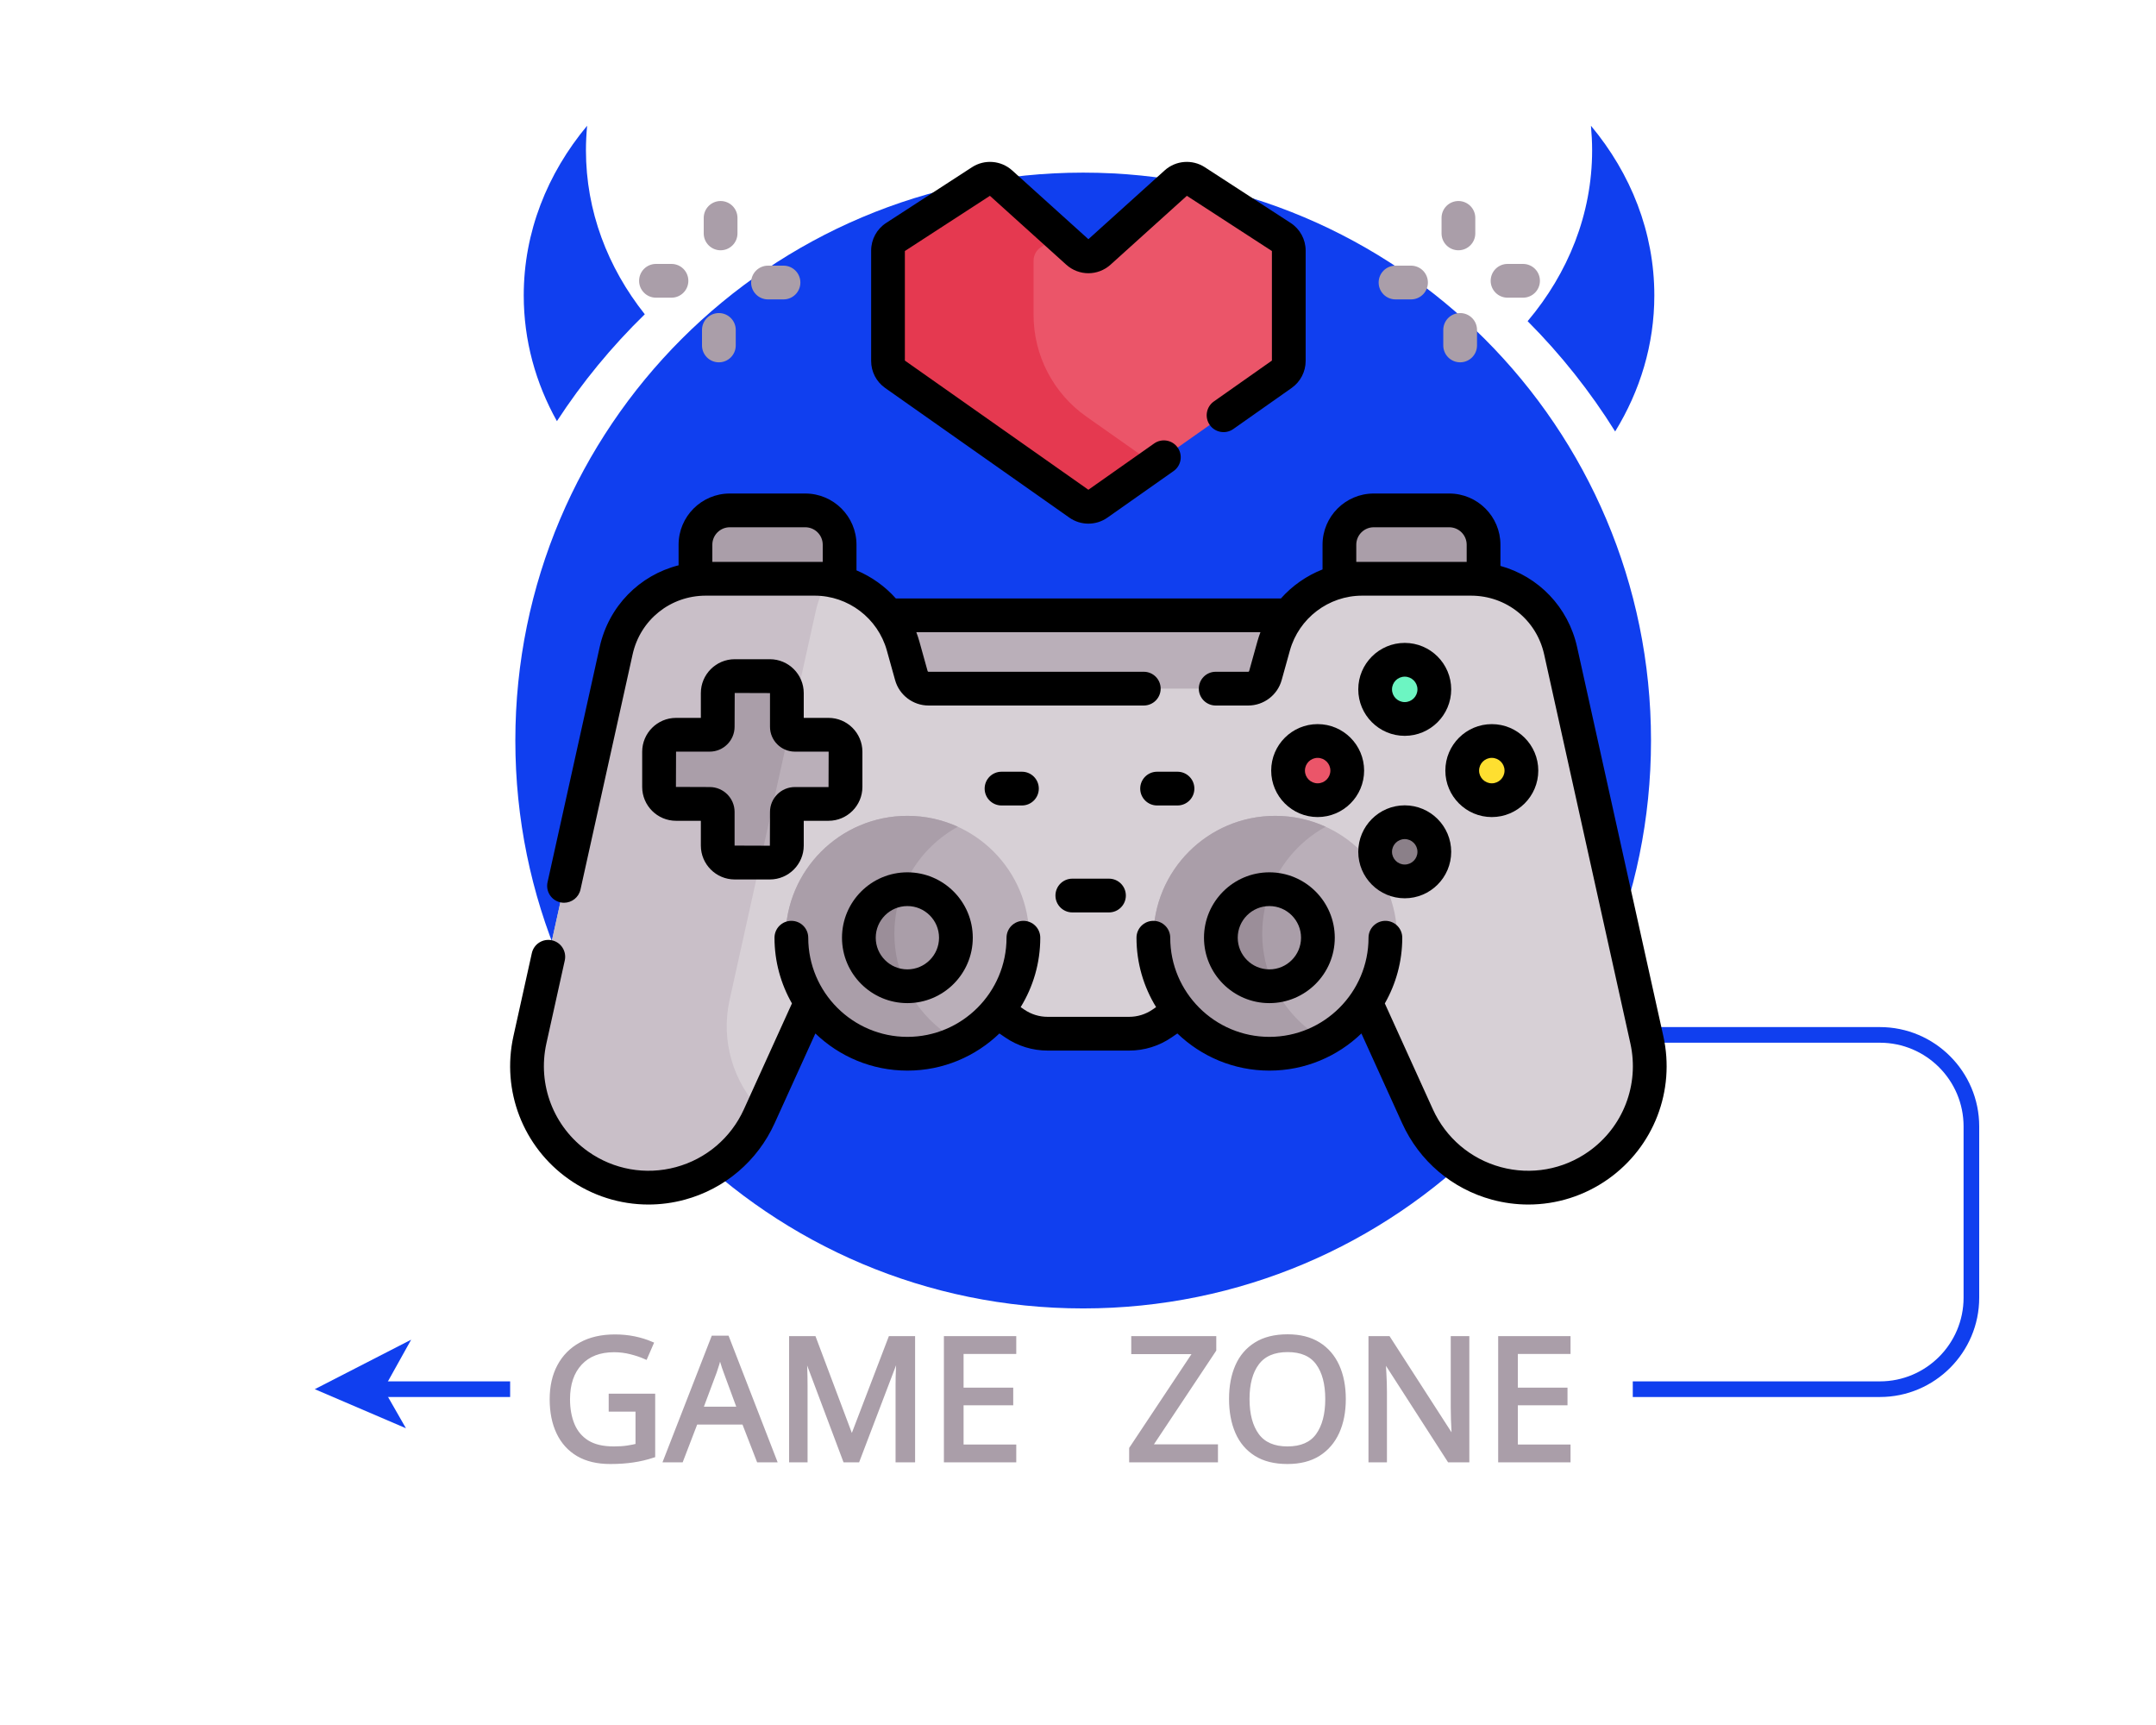
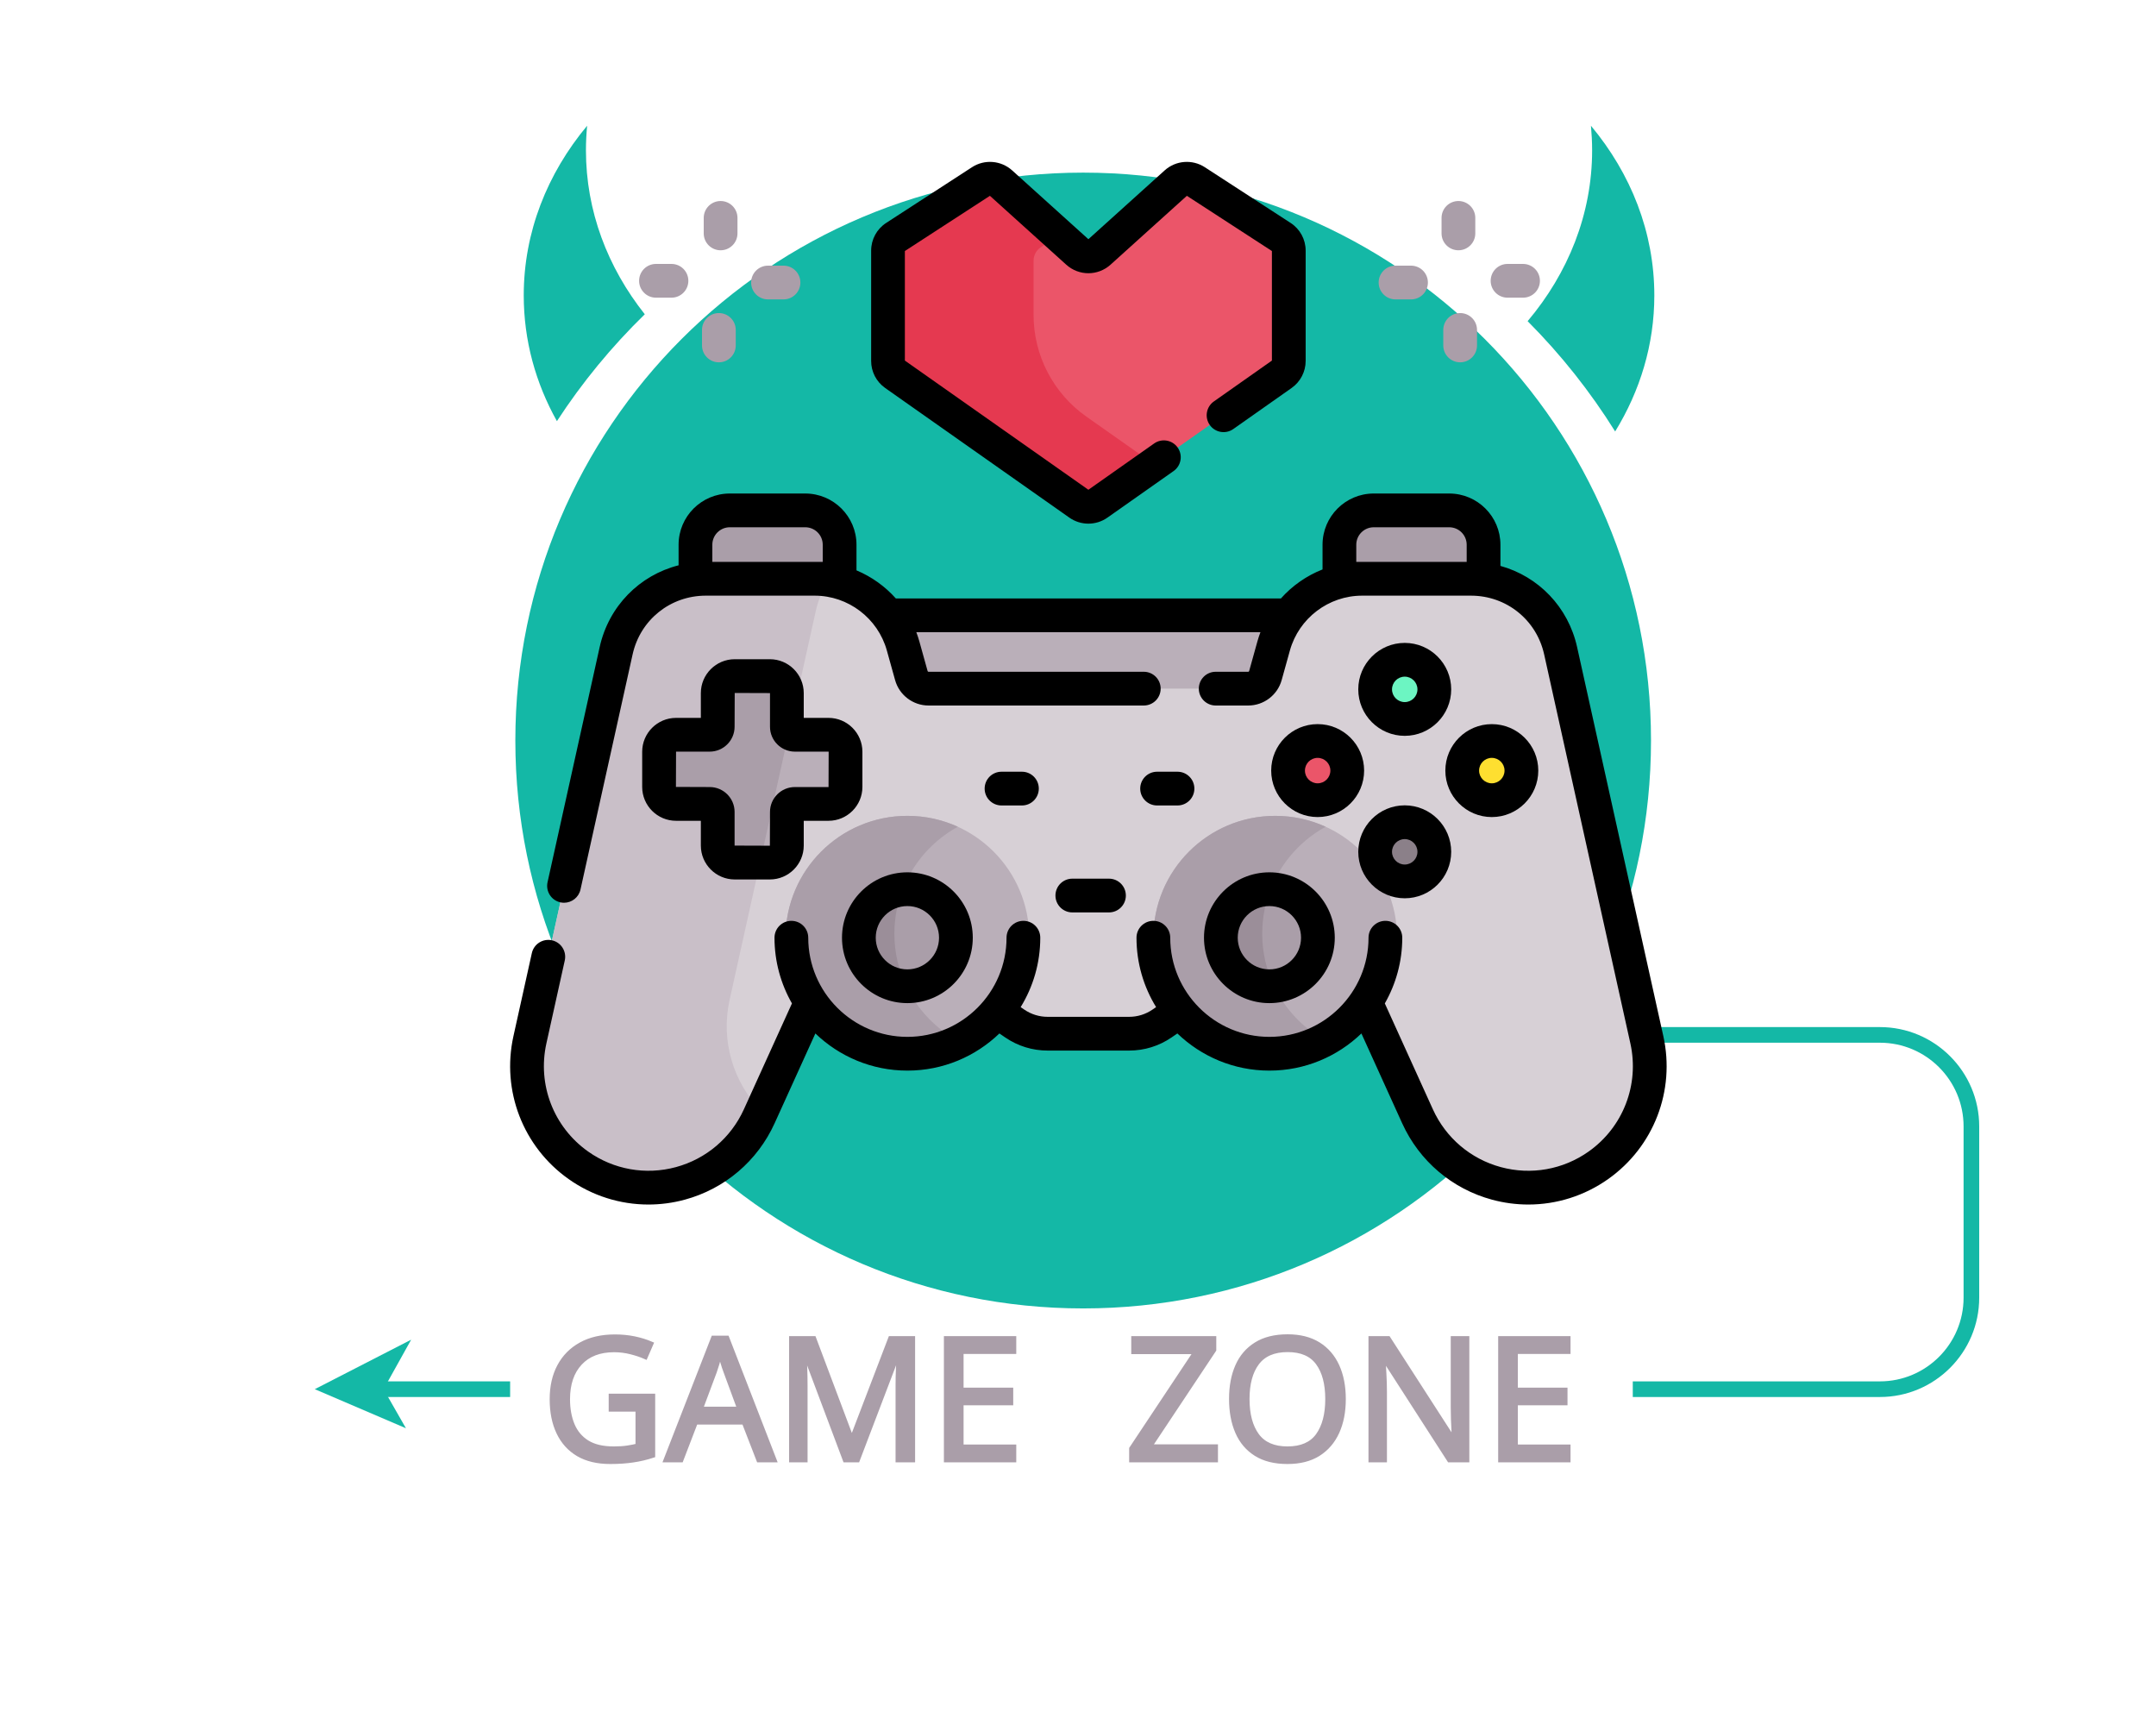
<svg xmlns="http://www.w3.org/2000/svg" version="1.1" x="0px" y="-100px" viewBox="0 50 500 400" style="enable-background:new 0 50 500 400;" xml:space="preserve">
  <g id="OBJECTS">
    <g>
      <g>
-         <path style="fill:#103fef;" d="M435.972,373.942h-57.313v-3.625h57.313c10.699,0,19.403-8.705,19.403-19.403v-39.722     c0-10.699-8.705-19.403-19.403-19.403h-92.349v-3.624h92.349c12.697,0,23.028,10.33,23.028,23.028v39.722     C459,363.611,448.669,373.942,435.972,373.942z" />
+         <path style="fill:#14b8a6;" d="M435.972,373.942h-57.313v-3.625h57.313c10.699,0,19.403-8.705,19.403-19.403v-39.722     c0-10.699-8.705-19.403-19.403-19.403h-92.349v-3.624h92.349c12.697,0,23.028,10.33,23.028,23.028v39.722     C459,363.611,448.669,373.942,435.972,373.942z" />
      </g>
      <g>
        <g>
-           <rect x="81.457" y="370.317" style="fill:#103fef;" width="36.848" height="3.625" />
+           <rect x="81.457" y="370.317" style="fill:#14b8a6;" width="36.848" height="3.625" />
        </g>
-         <polygon style="fill:#103fef;" points="73,372.129 95.351,360.652 88.958,372.129 94.142,381.19    " />
+         <polygon style="fill:#14b8a6;" points="73,372.129 95.351,360.652 88.958,372.129 94.142,381.19    " />
      </g>
-       <path style="fill:#103fef;" d="M135.887,84.848c0,14.088,5.029,27.162,13.646,38.026c-7.668,7.473-14.516,15.777-20.378,24.784    c-4.939-8.837-7.694-18.714-7.694-29.15c0-14.673,5.445-28.24,14.699-39.352C135.991,81.027,135.887,82.925,135.887,84.848z" />
-       <path style="fill:#103fef;" d="M383.657,118.508c0,11.385-3.288,22.106-9.084,31.542c-5.796-9.279-12.606-17.857-20.3-25.576    c9.409-11.151,14.958-24.835,14.958-39.625c0-1.923-0.104-3.821-0.273-5.692C378.225,90.268,383.657,103.836,383.657,118.508z" />
-       <circle style="fill:#103fef;" cx="251.2" cy="221.716" r="131.687" />
+       <path style="fill:#14b8a6;" d="M135.887,84.848c0,14.088,5.029,27.162,13.646,38.026c-7.668,7.473-14.516,15.777-20.378,24.784    c-4.939-8.837-7.694-18.714-7.694-29.15c0-14.673,5.445-28.24,14.699-39.352C135.991,81.027,135.887,82.925,135.887,84.848z" />
+       <path style="fill:#14b8a6;" d="M383.657,118.508c0,11.385-3.288,22.106-9.084,31.542c-5.796-9.279-12.606-17.857-20.3-25.576    c9.409-11.151,14.958-24.835,14.958-39.625c0-1.923-0.104-3.821-0.273-5.692C378.225,90.268,383.657,103.836,383.657,118.508z" />
+       <circle style="fill:#14b8a6;" cx="251.2" cy="221.716" r="131.687" />
      <g>
        <path style="fill:#BAAFB9;" d="M175.468,192.691h151.871v47.967H175.468L175.468,192.691z" />
        <path style="fill:#AA9EA9;" d="M318.584,168.352h17.509c4.396,0,7.96,3.564,7.96,7.96v15.725h-33.43v-15.725     C310.624,171.916,314.188,168.352,318.584,168.352z" />
        <path style="fill:#AA9EA9;" d="M186.754,168.352h-17.509c-4.396,0-7.96,3.564-7.96,7.96v16.247h33.43v-16.247     C194.715,171.916,191.151,168.352,186.754,168.352z" />
        <g>
          <path style="fill:#D7D0D6;" d="M381.923,291.106l-19.993-90.211c-2.165-9.746-10.806-16.686-20.792-16.686h-25.253      c-9.559,0-17.948,6.376-20.51,15.59l-1.915,6.866c-0.496,1.784-2.124,3.021-3.976,3.021h-74.151      c-1.852,0-3.48-1.236-3.976-3.021l-1.915-6.866c-2.562-9.214-10.952-15.59-20.51-15.59h-25.253      c-9.986,0-18.627,6.939-20.792,16.686l-19.994,90.211c-2.457,11.082,1.972,22.55,11.233,29.109      c4.983,3.527,10.649,5.186,16.232,5.186c10.607,0,20.928-5.984,25.717-16.545l11.541-25.43h42.572l1.03,1.099l4.105,2.812      c2.249,1.54,4.91,2.365,7.636,2.365h18.895c2.726,0,5.387-0.824,7.636-2.365l4.105-2.812l0.99-1.099h42.614l11.541,25.43      c7.315,16.117,27.502,21.585,41.949,11.359c7.56-5.353,11.901-13.983,11.901-23.004      C382.591,295.186,382.372,293.141,381.923,291.106L381.923,291.106z" />
          <g>
            <path style="fill:#C9BFC8;" d="M169.202,281.859l19.994-90.211c0.583-2.623,1.638-5.04,3.058-7.175       c-1.086-0.171-2.196-0.263-3.321-0.263h-25.253c-9.986,0-18.627,6.939-20.792,16.686l-19.994,90.211       c-2.457,11.082,1.972,22.55,11.233,29.109c4.983,3.527,10.649,5.186,16.232,5.186c10.607,0,20.928-5.984,25.717-16.545       l0.525-1.158C170.002,300.974,167.113,291.277,169.202,281.859L169.202,281.859z" />
          </g>
          <circle style="fill:#BAAFB9;" cx="210.433" cy="267.443" r="28.26" />
          <circle style="fill:#BAAFB9;" cx="295.739" cy="267.443" r="28.26" />
          <g>
            <path style="fill:#AA9EA9;" d="M207.415,266.517c0-10.696,5.956-20.007,14.72-24.806c-3.564-1.622-7.532-2.529-11.703-2.529       c-15.608,0-28.26,12.652-28.26,28.26s12.652,28.26,28.26,28.26c4.911,0,9.534-1.255,13.558-3.459       C214.218,287.797,207.415,277.954,207.415,266.517L207.415,266.517z" />
            <path style="fill:#AA9EA9;" d="M292.722,266.517c0-10.696,5.954-20.008,14.718-24.807c-3.564-1.622-7.53-2.528-11.701-2.528       c-15.608,0-28.26,12.652-28.26,28.26s12.652,28.26,28.26,28.26c4.911,0,9.536-1.256,13.559-3.459       C299.527,287.796,292.722,277.954,292.722,266.517L292.722,266.517z" />
            <ellipse transform="matrix(0.9997 -0.0237 0.0237 0.9997 -6.2732 5.0573)" style="fill:#AA9EA9;" cx="210.433" cy="267.443" rx="11.253" ry="11.253" />
          </g>
          <path style="fill:#9B8E99;" d="M207.415,266.517c0-3.625,0.684-7.089,1.928-10.272c-5.695,0.55-10.163,5.36-10.163,11.197      c0,6.114,4.905,11.096,10.986,11.239C208.404,274.998,207.415,270.874,207.415,266.517L207.415,266.517z" />
          <circle style="fill:#AA9EA9;" cx="294.384" cy="267.443" r="11.253" />
          <path style="fill:#9B8E99;" d="M292.722,266.517c0-3.64,0.69-7.118,1.943-10.313c-0.094-0.003-0.186-0.014-0.281-0.014      c-6.205,0-11.253,5.048-11.253,11.253c0,6.205,5.048,11.253,11.253,11.253c0.361,0,0.716-0.021,1.068-0.054      C293.703,274.968,292.722,270.858,292.722,266.517L292.722,266.517z" />
          <path style="fill:#EB5569;" d="M250.249,166.833l-42.721-30.068c-0.998-0.702-1.592-1.846-1.592-3.067v-25.579      c0-1.27,0.643-2.454,1.708-3.146l19.901-12.919c1.425-0.925,3.293-0.777,4.554,0.361l17.796,16.056      c1.428,1.288,3.597,1.288,5.025,0l17.796-16.056c1.261-1.138,3.129-1.286,4.554-0.361l19.901,12.919      c1.065,0.692,1.708,1.875,1.708,3.146v25.579c0,1.22-0.594,2.365-1.592,3.067l-42.721,30.068      C253.272,167.745,251.544,167.745,250.249,166.833L250.249,166.833z" />
          <g>
            <path style="fill:#E53950;" d="M251.936,146.602c-7.676-5.402-12.242-14.201-12.242-23.586V110.46       c0-1.27,0.643-2.454,1.708-3.146l4.194-2.723l-13.497-12.176c-1.261-1.138-3.13-1.286-4.554-0.361l-19.901,12.919       c-1.065,0.692-1.708,1.875-1.708,3.146v25.579c0,1.22,0.594,2.365,1.592,3.067l42.721,30.068c1.295,0.911,3.022,0.911,4.317,0       l13.057-9.19L251.936,146.602z" />
          </g>
          <path style="fill:#6CF5C2;" d="M325.773,202.992c3.79,0,6.863,3.073,6.863,6.863s-3.073,6.863-6.863,6.863      c-3.79,0-6.863-3.073-6.863-6.863S321.983,202.992,325.773,202.992z" />
          <path style="fill:#8B8089;" d="M325.773,240.659c3.79,0,6.863,3.073,6.863,6.863c0,3.79-3.073,6.863-6.863,6.863      c-3.79,0-6.863-3.073-6.863-6.863C318.91,243.732,321.983,240.659,325.773,240.659z" />
          <circle style="fill:#FEDF30;" cx="345.968" cy="228.688" r="6.863" />
          <path style="fill:#EB5569;" d="M305.579,221.825c3.79,0,6.863,3.073,6.863,6.863c0,3.79-3.073,6.863-6.863,6.863      s-6.863-3.073-6.863-6.863C298.716,224.898,301.788,221.825,305.579,221.825z" />
          <path style="fill:#BAAFB9;" d="M192.147,220.379h-7.806c-1.025,0-1.857-0.831-1.857-1.857v-7.806      c0-2.177-1.765-3.941-3.941-3.941h-8.155c-2.176,0-3.941,1.764-3.941,3.941v7.806c0,1.025-0.831,1.857-1.857,1.857h-7.807      c-2.176,0-3.941,1.765-3.941,3.941v8.155c0,2.177,1.765,3.941,3.941,3.941h7.806c1.025,0,1.857,0.831,1.857,1.857v7.806      c0,2.177,1.765,3.941,3.941,3.941h8.155c2.176,0,3.941-1.765,3.941-3.941v-7.806c0-1.025,0.831-1.857,1.857-1.857h7.806      c2.176,0,3.941-1.764,3.941-3.941v-8.155C196.087,222.143,194.323,220.379,192.147,220.379z" />
          <path style="fill:#AA9EA9;" d="M182.484,218.522v-7.806c0-2.177-1.765-3.941-3.941-3.941h-8.155      c-2.177,0-3.941,1.765-3.941,3.941v7.806c0,1.025-0.831,1.857-1.857,1.857h-7.806c-2.177,0-3.941,1.765-3.941,3.941v8.155      c0,2.177,1.765,3.941,3.941,3.941h7.806c1.025,0,1.857,0.831,1.857,1.857v7.806c0,2.177,1.765,3.941,3.941,3.941h5.871      l6.707-30.261C182.669,219.43,182.484,218.999,182.484,218.522L182.484,218.522z" />
        </g>
        <g>
          <path d="M385.745,290.261l-19.997-90.211c-2.067-9.323-8.982-16.388-17.781-18.825v-4.913c0-6.547-5.326-11.874-11.874-11.874      h-17.509c-6.547,0-11.874,5.326-11.874,11.874v5.729c-3.706,1.458-7.018,3.774-9.657,6.736h-89.29      c-2.515-2.822-5.641-5.055-9.135-6.521v-5.944c0-6.547-5.327-11.874-11.874-11.874h-17.509c-6.547,0-11.873,5.326-11.873,11.874      v4.772c-9.047,2.298-16.195,9.458-18.303,18.965l-12.086,54.524c-0.467,2.11,0.864,4.2,2.973,4.667      c0.285,0.063,0.57,0.093,0.85,0.093c1.795,0,3.412-1.242,3.817-3.067l12.086-54.524c1.778-8.019,8.755-13.619,16.969-13.619      h25.25c7.775,0,14.661,5.232,16.745,12.722l1.911,6.866c0.965,3.467,4.152,5.887,7.749,5.887h49.924      c2.161,0,3.913-1.752,3.913-3.913s-1.752-3.913-3.913-3.913h-49.924c-0.097,0-0.183-0.065-0.209-0.159l-1.911-6.866      c-0.203-0.73-0.44-1.445-0.705-2.144h79.798c-0.264,0.7-0.501,1.413-0.705,2.144l-1.911,6.866      c-0.026,0.094-0.112,0.159-0.209,0.159h-7.549c-2.161,0-3.913,1.752-3.913,3.913s1.752,3.913,3.913,3.913h7.549      c3.598,0,6.784-2.421,7.749-5.887l1.911-6.866c2.084-7.49,8.969-12.722,16.745-12.722h25.25c8.213,0,15.191,5.6,16.969,13.619      l19.997,90.211c2.12,9.565-1.677,19.404-9.673,25.064c-5.93,4.198-13.352,5.517-20.366,3.618      c-7.013-1.898-12.757-6.781-15.76-13.397l-11.148-24.562c2.57-4.497,4.046-9.696,4.046-15.236c0-2.161-1.752-3.913-3.913-3.913      c-2.161,0-3.913,1.752-3.913,3.913c0,12.678-10.315,22.992-22.992,22.992c-12.678,0-22.992-10.315-22.992-22.992      c0-2.161-1.752-3.913-3.913-3.913s-3.913,1.752-3.913,3.913c0,5.895,1.666,11.407,4.549,16.094l-0.835,0.572      c-1.604,1.099-3.48,1.68-5.424,1.68H242.96c-1.945,0-3.82-0.581-5.424-1.68l-0.834-0.571c2.883-4.688,4.549-10.199,4.549-16.095      c0-2.161-1.752-3.913-3.913-3.913s-3.913,1.752-3.913,3.913c0,12.678-10.314,22.992-22.992,22.992      c-12.678,0-22.992-10.315-22.992-22.992c0-2.161-1.752-3.913-3.913-3.913s-3.913,1.752-3.913,3.913      c0,5.54,1.477,10.738,4.046,15.236l-11.148,24.562c-3.003,6.616-8.747,11.499-15.76,13.397      c-7.012,1.899-14.435,0.58-20.366-3.618c-7.997-5.66-11.794-15.499-9.674-25.064l4.266-19.245      c0.467-2.11-0.863-4.199-2.973-4.667c-2.109-0.468-4.199,0.863-4.667,2.973l-4.266,19.246      c-2.804,12.649,2.217,25.66,12.793,33.145c5.491,3.887,11.95,5.907,18.513,5.907c2.81,0,5.639-0.37,8.419-1.123      c9.274-2.511,16.87-8.968,20.842-17.717l9.454-20.829c5.542,5.329,13.062,8.615,21.34,8.615c8.277,0,15.797-3.286,21.339-8.615      l1.341,0.919c2.913,1.995,6.317,3.05,9.848,3.05h18.895c3.53,0,6.935-1.054,9.847-3.05l1.342-0.919      c5.543,5.329,13.062,8.615,21.34,8.615c8.278,0,15.797-3.286,21.34-8.615l9.454,20.829c3.971,8.749,11.568,15.206,20.842,17.717      c2.78,0.752,5.608,1.123,8.418,1.123c6.563,0,13.023-2.021,18.513-5.907C383.527,315.921,388.548,302.911,385.745,290.261      L385.745,290.261z M165.198,180.298v-3.986c0-2.231,1.815-4.047,4.047-4.047h17.509c2.232,0,4.047,1.815,4.047,4.047v3.986      h-1.872H165.198z M315.887,180.298h-1.351v-3.986c0-2.231,1.816-4.047,4.047-4.047h17.509c2.232,0,4.047,1.815,4.047,4.047      v3.986H315.887z" />
          <path d="M195.267,267.443c0,8.362,6.804,15.166,15.166,15.166c8.362,0,15.166-6.804,15.166-15.166s-6.804-15.166-15.166-15.166      C202.07,252.277,195.267,259.081,195.267,267.443z M210.433,260.103c4.047,0,7.339,3.293,7.339,7.34s-3.293,7.34-7.339,7.34      c-4.047,0-7.34-3.293-7.34-7.34S206.385,260.103,210.433,260.103z" />
          <path d="M279.218,267.443c0,8.362,6.804,15.166,15.166,15.166c8.362,0,15.166-6.804,15.166-15.166s-6.804-15.166-15.166-15.166      C286.022,252.277,279.218,259.081,279.218,267.443z M301.724,267.443c0,4.047-3.293,7.34-7.34,7.34s-7.34-3.293-7.34-7.34      s3.293-7.34,7.34-7.34S301.724,263.396,301.724,267.443z" />
          <path d="M257.185,261.574c2.161,0,3.913-1.752,3.913-3.913s-1.752-3.913-3.913-3.913h-8.502c-2.161,0-3.913,1.752-3.913,3.913      s1.752,3.913,3.913,3.913H257.185z" />
          <path d="M236.997,236.775c2.161,0,3.913-1.752,3.913-3.913s-1.752-3.913-3.913-3.913h-4.734c-2.161,0-3.913,1.752-3.913,3.913      s1.752,3.913,3.913,3.913H236.997z" />
          <path d="M268.341,236.775h4.734c2.161,0,3.913-1.752,3.913-3.913s-1.752-3.913-3.913-3.913h-4.734      c-2.161,0-3.913,1.752-3.913,3.913S266.18,236.775,268.341,236.775z" />
          <path d="M205.276,139.965l42.721,30.068c1.32,0.928,2.865,1.393,4.411,1.393c1.546,0,3.092-0.464,4.411-1.393l15.347-10.801      c1.767-1.244,2.191-3.685,0.947-5.452c-1.244-1.767-3.685-2.191-5.452-0.948l-15.253,10.736l-42.558-29.953v-25.407      l19.722-12.803l17.704,15.972c2.926,2.64,7.341,2.64,10.267,0l17.704-15.972l19.722,12.802v25.407l-13.463,9.476      c-1.768,1.244-2.192,3.685-0.948,5.452c1.243,1.767,3.685,2.191,5.452,0.948l13.533-9.524c2.036-1.434,3.253-3.776,3.253-6.267      v-25.579c0-2.606-1.304-5.009-3.49-6.428l-19.9-12.919c-2.907-1.888-6.734-1.584-9.307,0.737l-17.687,15.957l-17.687-15.957      c-2.573-2.322-6.4-2.625-9.306-0.738l-19.901,12.919c-2.186,1.419-3.49,3.822-3.49,6.428v25.579      C202.023,136.189,203.239,138.531,205.276,139.965L205.276,139.965z" />
          <path fill="#AA9EA9" d="M167.115,108.036c2.161,0,3.913-1.752,3.913-3.913v-3.597c0-2.161-1.752-3.913-3.913-3.913s-3.913,1.752-3.913,3.913      v3.597C163.201,106.284,164.953,108.036,167.115,108.036z" />
          <path fill="#AA9EA9" d="M178.107,119.427h3.597c2.161,0,3.913-1.752,3.913-3.913s-1.752-3.913-3.913-3.913h-3.597      c-2.161,0-3.913,1.752-3.913,3.913S175.946,119.427,178.107,119.427z" />
          <path fill="#AA9EA9" d="M166.715,134.017c2.161,0,3.913-1.752,3.913-3.913v-3.597c0-2.161-1.752-3.913-3.913-3.913      c-2.161,0-3.913,1.752-3.913,3.913v3.597C162.802,132.265,164.554,134.017,166.715,134.017z" />
          <path fill="#AA9EA9" d="M152.126,119.027h3.597c2.161,0,3.913-1.752,3.913-3.913c0-2.161-1.752-3.913-3.913-3.913h-3.597      c-2.161,0-3.913,1.752-3.913,3.913C148.212,117.275,149.965,119.027,152.126,119.027z" />
          <path fill="#AA9EA9" d="M338.224,108.036c2.161,0,3.913-1.752,3.913-3.913v-3.597c0-2.161-1.752-3.913-3.913-3.913s-3.913,1.752-3.913,3.913      v3.597C334.311,106.284,336.062,108.036,338.224,108.036z" />
          <path fill="#AA9EA9" d="M323.635,119.427h3.597c2.161,0,3.913-1.752,3.913-3.913s-1.752-3.913-3.913-3.913h-3.597      c-2.161,0-3.913,1.752-3.913,3.913S321.474,119.427,323.635,119.427z" />
          <path fill="#AA9EA9" d="M338.624,122.593c-2.161,0-3.913,1.752-3.913,3.913v3.597c0,2.161,1.752,3.913,3.913,3.913s3.913-1.752,3.913-3.913      v-3.597C342.537,124.345,340.785,122.593,338.624,122.593z" />
          <path fill="#AA9EA9" d="M349.615,119.027h3.598c2.161,0,3.913-1.752,3.913-3.913c0-2.161-1.752-3.913-3.913-3.913h-3.598      c-2.161,0-3.913,1.752-3.913,3.913C345.702,117.275,347.454,119.027,349.615,119.027z" />
          <path d="M325.773,199.078c-5.942,0-10.776,4.835-10.776,10.776c0,5.942,4.835,10.776,10.776,10.776      c5.942,0,10.776-4.835,10.776-10.776C336.55,203.912,331.715,199.078,325.773,199.078z M325.773,212.805      c-1.627,0-2.95-1.324-2.95-2.95s1.324-2.95,2.95-2.95c1.626,0,2.95,1.324,2.95,2.95S327.4,212.805,325.773,212.805z" />
          <path d="M325.773,236.746c-5.942,0-10.776,4.835-10.776,10.776c0,5.942,4.835,10.776,10.776,10.776      c5.942,0,10.776-4.835,10.776-10.776C336.55,241.58,331.715,236.746,325.773,236.746z M325.773,250.472      c-1.627,0-2.95-1.324-2.95-2.95c0-1.626,1.324-2.95,2.95-2.95c1.626,0,2.95,1.324,2.95,2.95      C328.723,249.148,327.4,250.472,325.773,250.472z" />
          <path d="M345.968,239.465c5.942,0,10.777-4.835,10.777-10.776c0-5.942-4.835-10.776-10.777-10.776      c-5.942,0-10.776,4.835-10.776,10.776C335.191,234.63,340.026,239.465,345.968,239.465z M345.968,225.738      c1.627,0,2.951,1.324,2.951,2.95c0,1.626-1.324,2.95-2.951,2.95s-2.95-1.324-2.95-2.95      C343.018,227.061,344.341,225.738,345.968,225.738z" />
          <path d="M305.579,217.911c-5.942,0-10.776,4.835-10.776,10.776c0,5.942,4.835,10.776,10.776,10.776      c5.942,0,10.776-4.835,10.776-10.776C316.355,222.746,311.521,217.911,305.579,217.911z M305.579,231.638      c-1.627,0-2.95-1.324-2.95-2.95c0-1.626,1.324-2.95,2.95-2.95c1.626,0,2.95,1.324,2.95,2.95      C308.529,230.315,307.205,231.638,305.579,231.638z" />
          <path d="M178.543,202.862h-8.155c-4.331,0-7.854,3.523-7.854,7.854v5.75h-5.75c-4.33,0-7.854,3.523-7.854,7.854v8.155      c0,4.331,3.523,7.854,7.854,7.854h5.75v5.75c0,4.331,3.523,7.854,7.854,7.854h8.155c4.331,0,7.854-3.523,7.854-7.854v-5.75h5.75      c4.331,0,7.854-3.523,7.854-7.854v-8.155c0-4.331-3.523-7.854-7.854-7.854h-5.75v-5.75      C186.397,206.385,182.874,202.862,178.543,202.862z M192.147,224.292l0.028,0.028l-0.028,8.183h-7.806      c-3.182,0-5.77,2.588-5.77,5.77l-0.028,7.834l-8.183-0.028v-7.806c0-3.182-2.588-5.77-5.77-5.77l-7.834-0.028l0.028-8.183h7.806      c3.182,0,5.77-2.589,5.77-5.77l0.028-7.834l8.183,0.028v7.806c0,3.182,2.588,5.77,5.77,5.77H192.147z" />
        </g>
      </g>
      <g>
        <text transform="matrix(1 0 0 1 125.5537 388.5898)" style="fill:#AA9EA9;stroke:#AA9EA9; font-family:'Bungee-Regular'; font-size:39.579px;">GAME</text>
        <text transform="matrix(1 0 0 1 260.8652 388.5898)" style="font-family:'Bungee-Regular';fill:#AA9EA9;stroke:#AA9EA9; font-size:39.579px;">ZONE</text>
      </g>
    </g>
  </g>
</svg>
